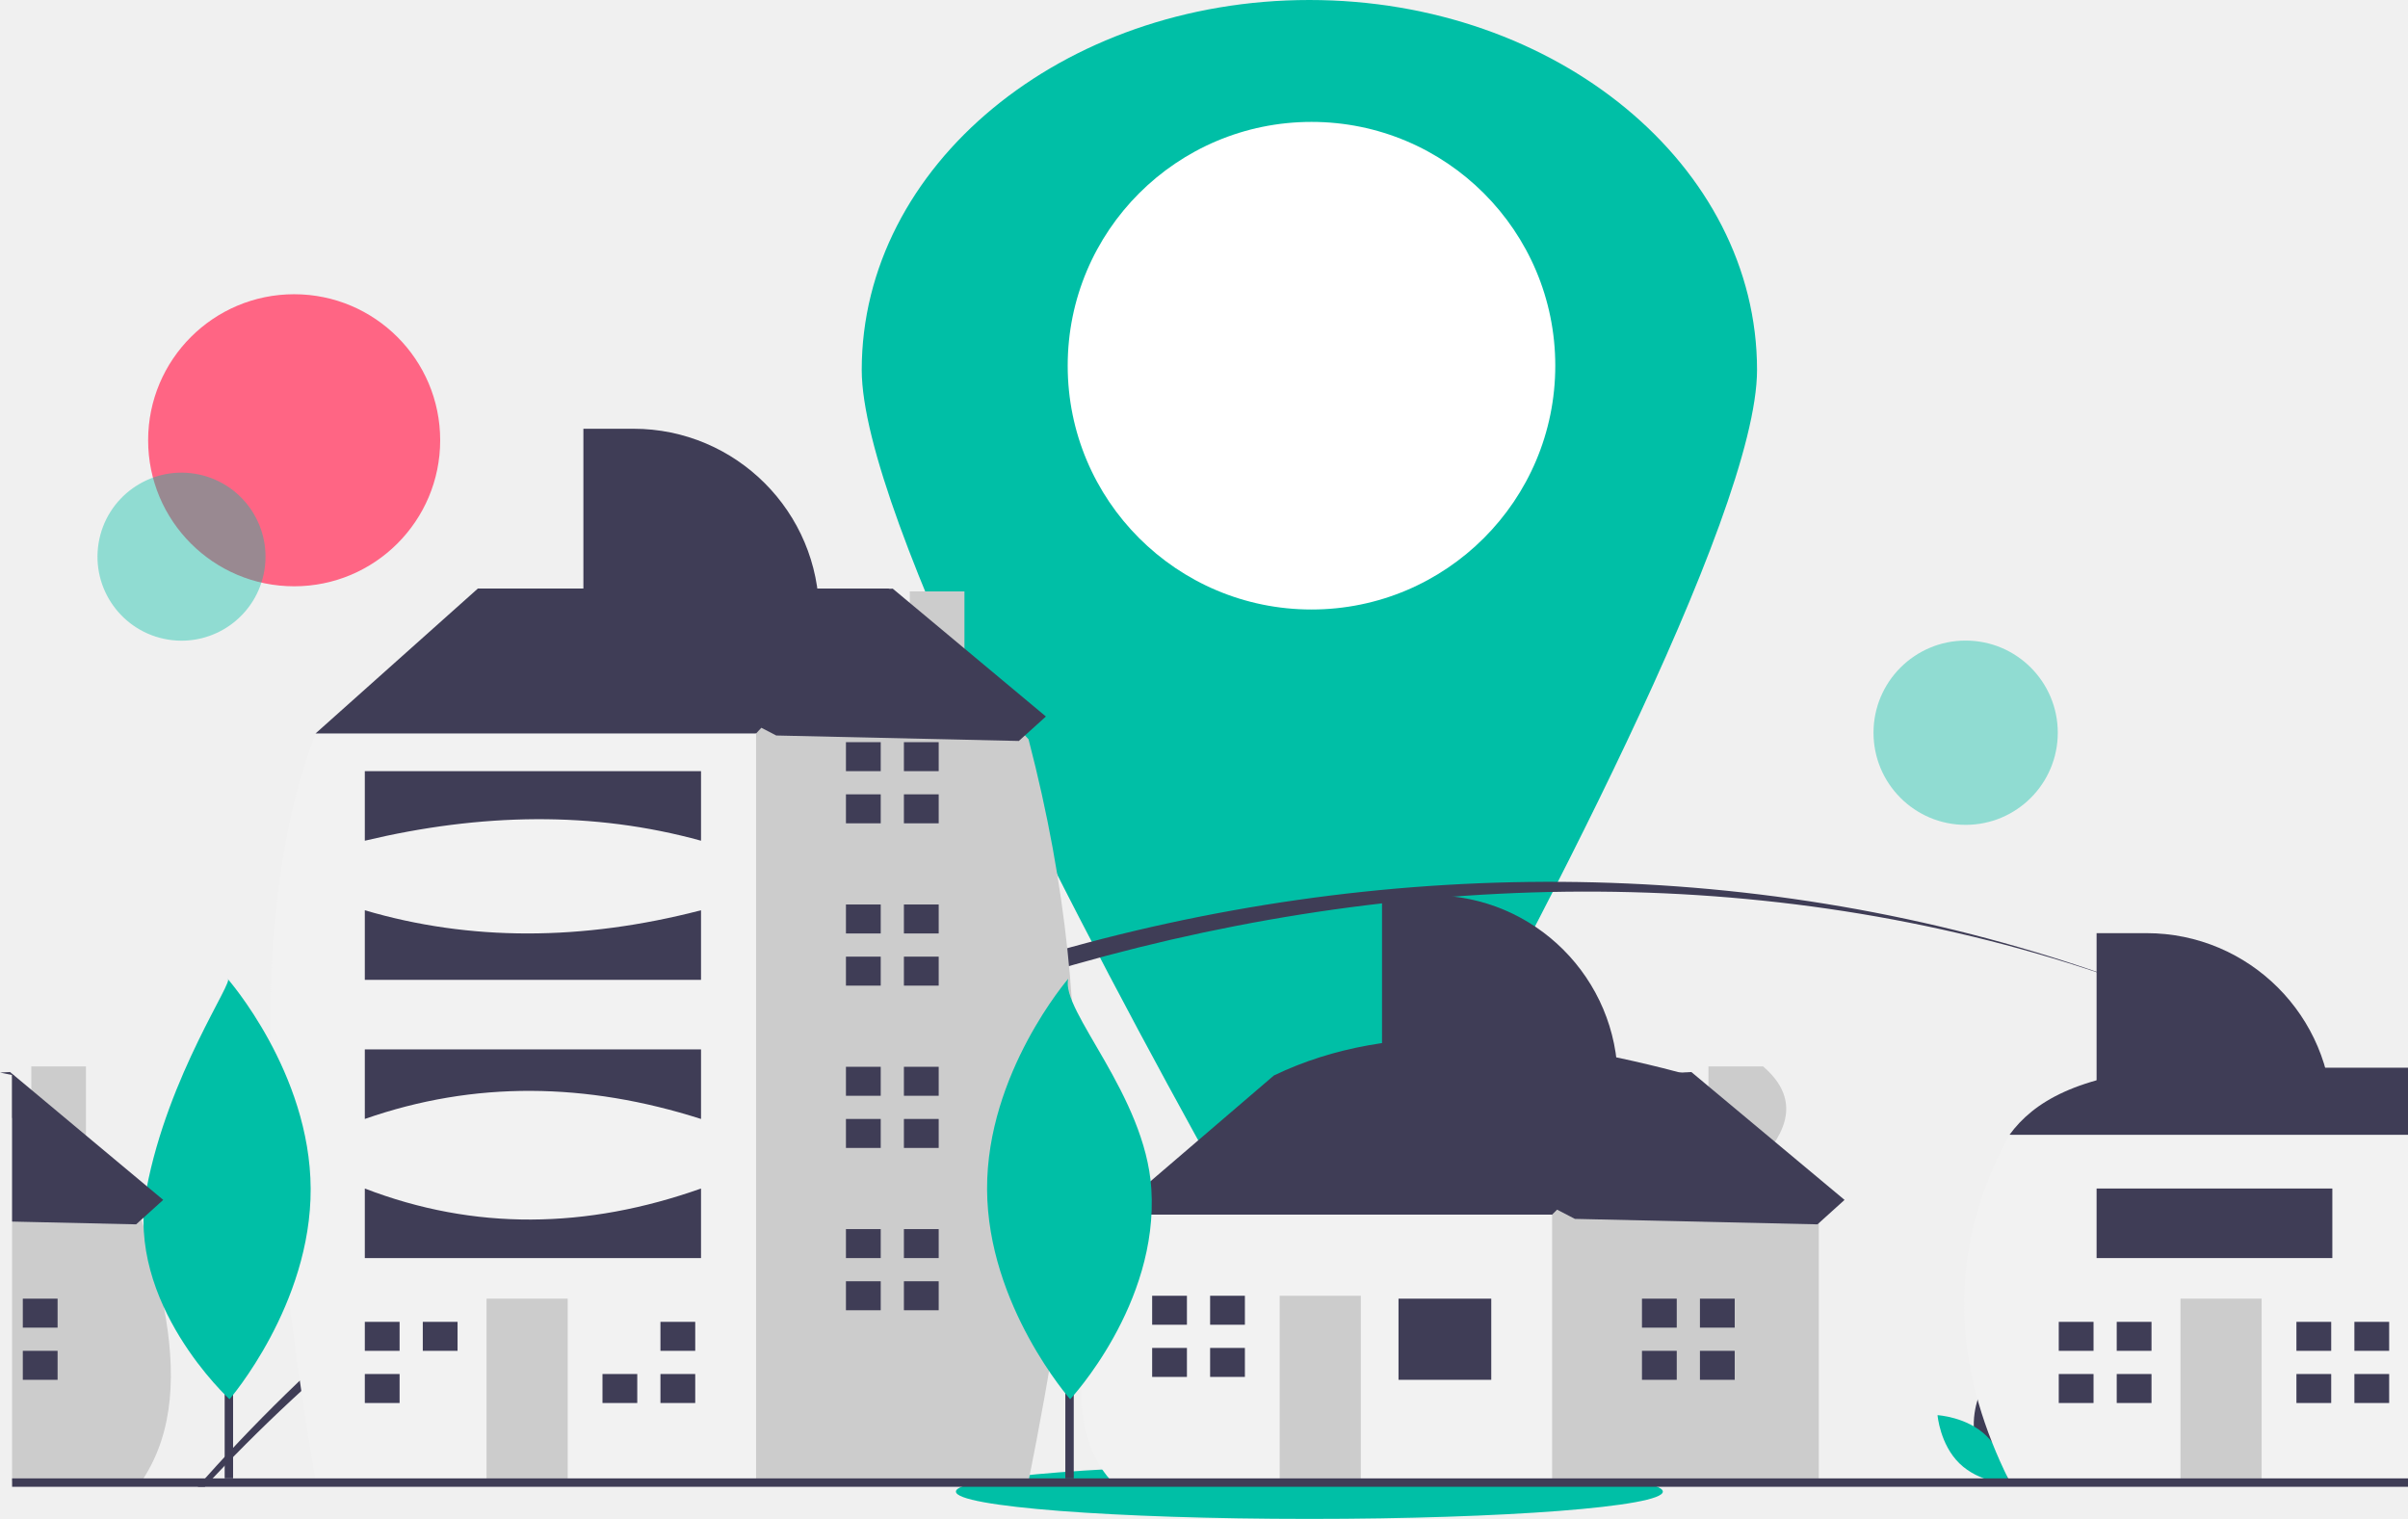
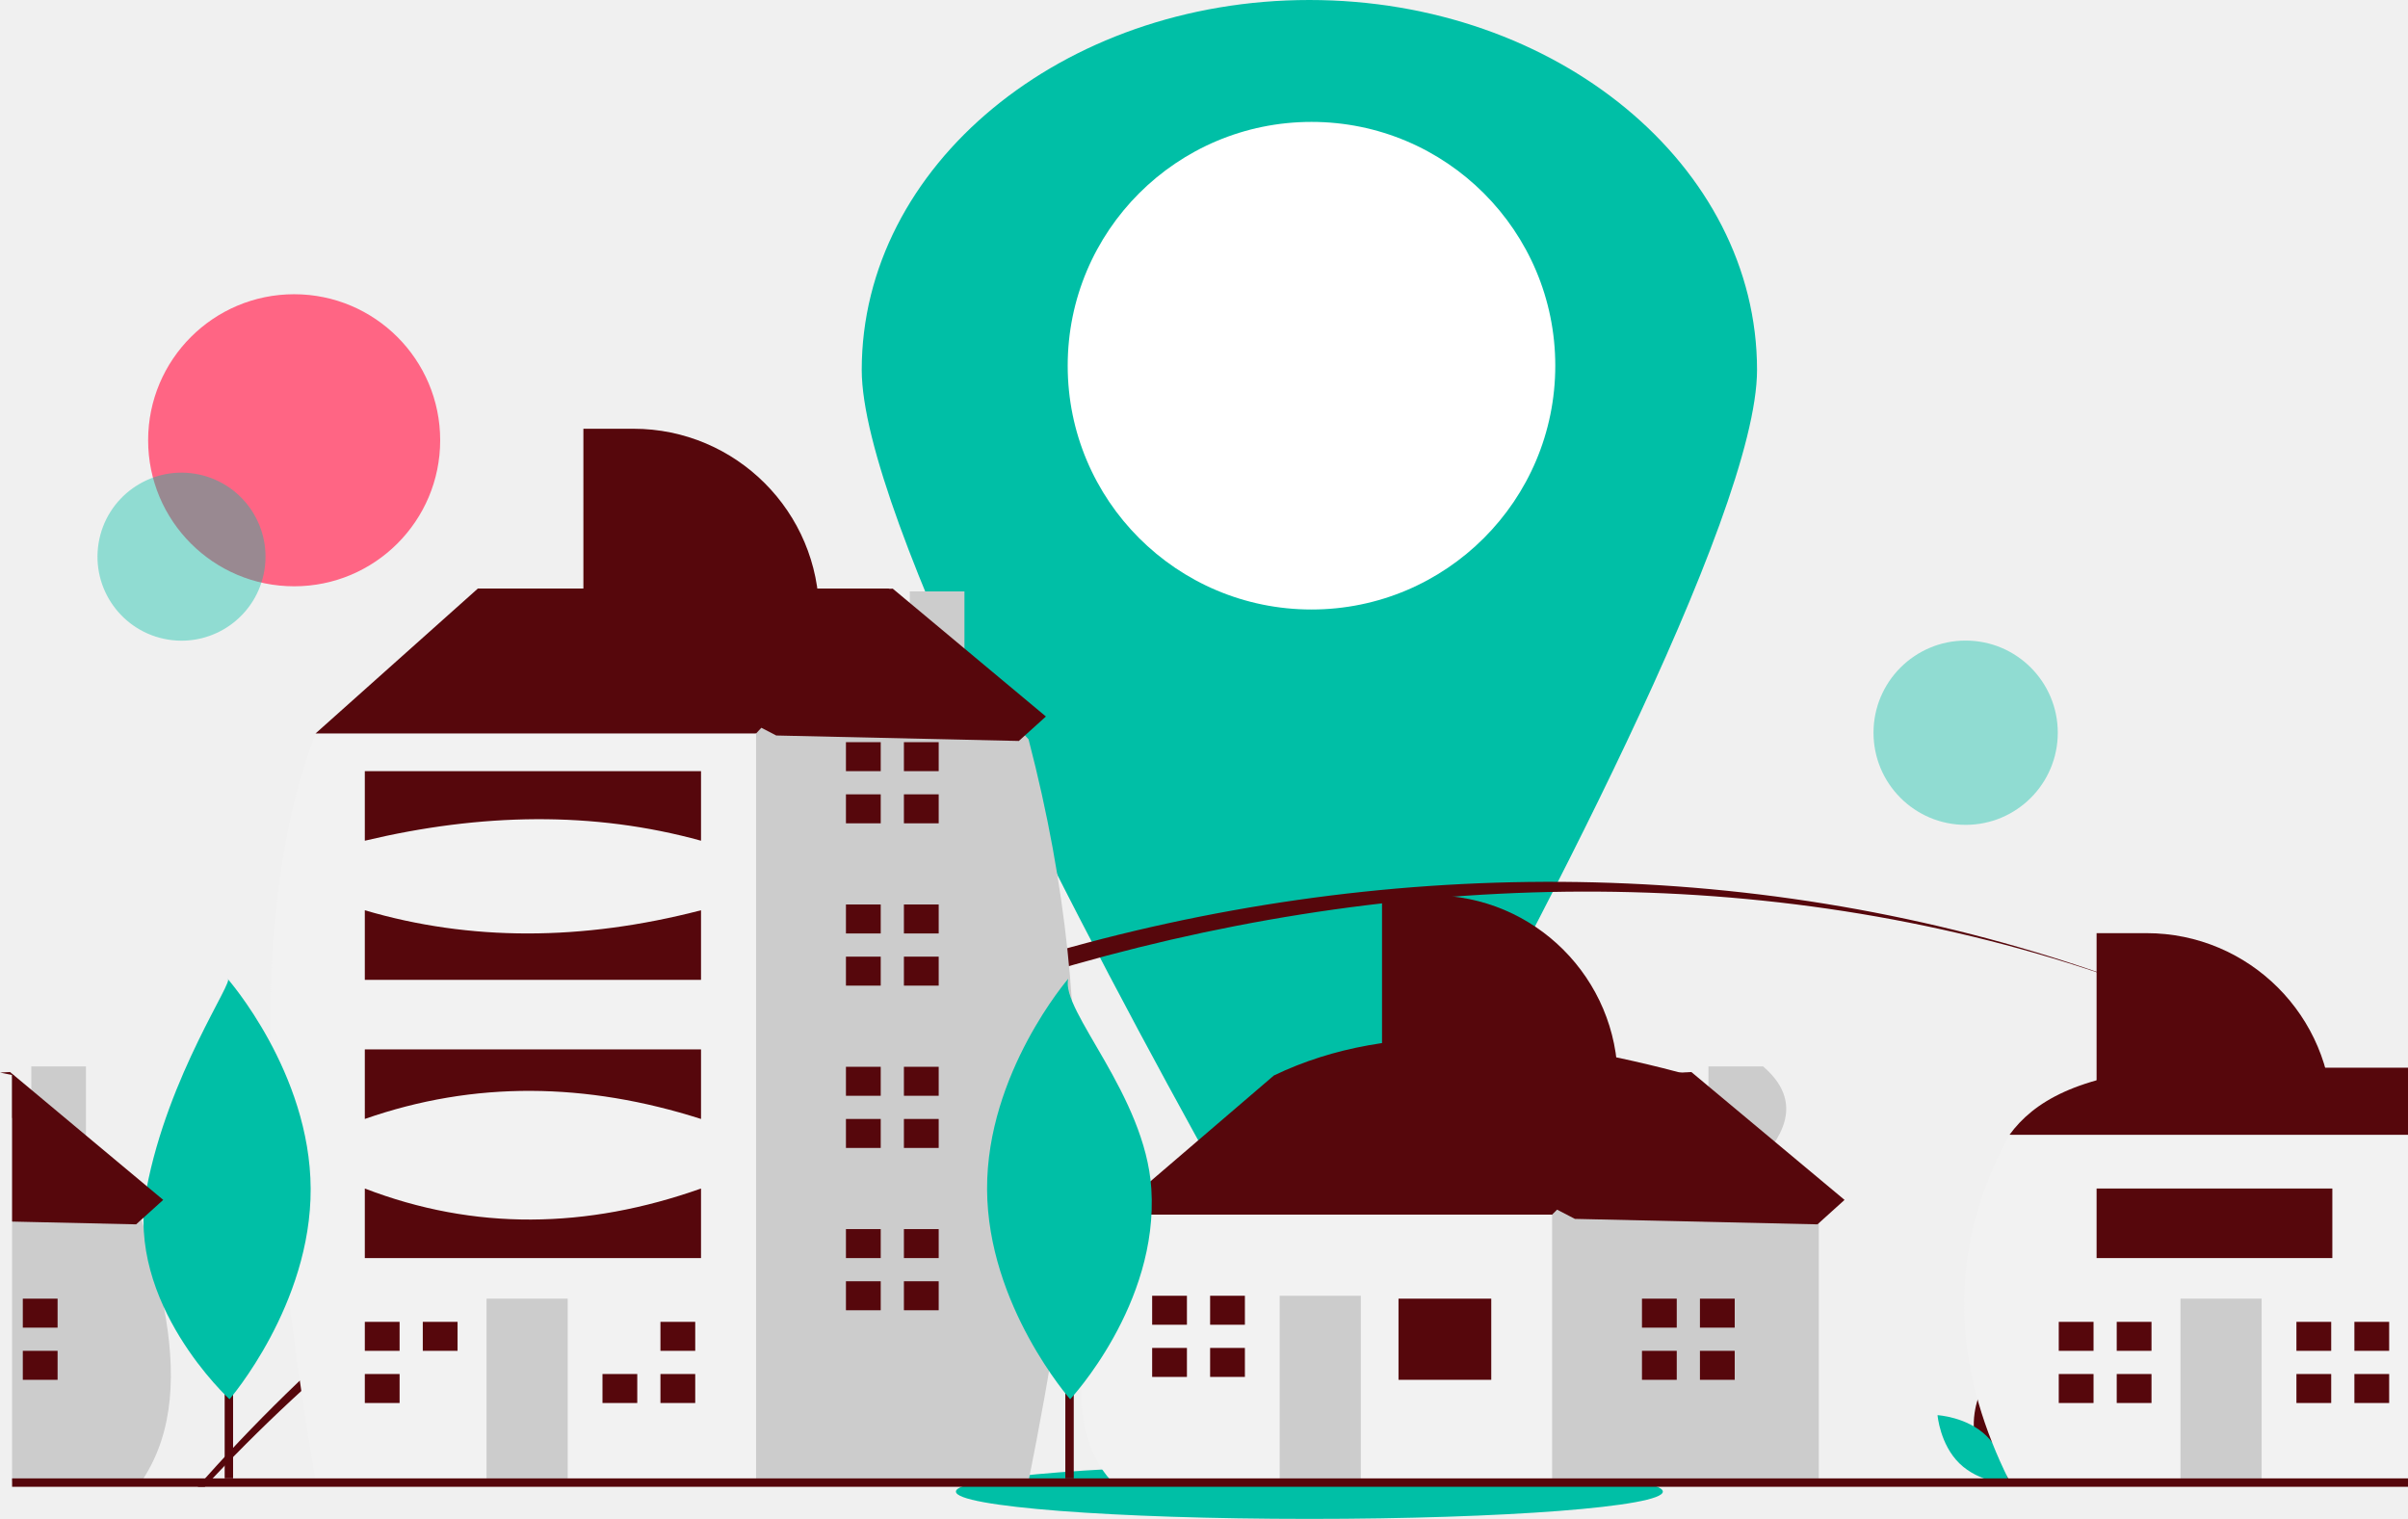
<svg xmlns="http://www.w3.org/2000/svg" data-name="Layer 1" width="572.88" height="361.347" viewBox="0 0 572.88 361.347">
  <path d="M731.572,357.326c0,34.668-54.19,136.907-85.26,192.678a24.312,24.312,0,0,1-42.48,0c-31.07-55.771-85.26-158.01-85.26-192.678,0-48.601,47.682-88,106.5-88S731.572,308.725,731.572,357.326Z" transform="translate(-313.5599 -269.3263)" fill="#00bfa6" />
  <circle cx="312.012" cy="87" r="58" fill="#fff" />
  <circle cx="69.982" cy="104.74" r="34.74" fill="#ff6584" />
  <ellipse cx="311.512" cy="354.856" rx="84.092" ry="6.492" fill="#00bfa6" />
  <circle cx="356.74" cy="401.758" r="19.986" transform="translate(-410.5334 420.2112) rotate(-80.78252)" fill="#00bfa6" opacity="0.4" style="isolation:isolate" />
-   <path d="M824.33,504.856c-157.39-59-349.35-1.48-460.18,116.18-.63.66-1.26,1.33-1.87,2h-1.69c.58-.67,1.18-1.34,1.77-2C475.49,494.426,664.9,443.966,824.33,504.856Z" transform="translate(-313.5599 -269.3263)" fill="#3f3d56" />
-   <path d="M867.34,524.426a375.733,375.733,0,0,0-43.01-19.57A341.325,341.325,0,0,1,867.34,524.426Z" transform="translate(-313.5599 -269.3263)" fill="#3f3d56" />
+   <path d="M824.33,504.856c-157.39-59-349.35-1.48-460.18,116.18-.63.66-1.26,1.33-1.87,2h-1.69c.58-.67,1.18-1.34,1.77-2C475.49,494.426,664.9,443.966,824.33,504.856Z" transform="translate(-313.5599 -269.3263)" fill="#56070C" />
+   <path d="M867.34,524.426a375.733,375.733,0,0,0-43.01-19.57A341.325,341.325,0,0,1,867.34,524.426Z" transform="translate(-313.5599 -269.3263)" fill="#56070C" />
  <circle cx="467.641" cy="174.315" r="21.92" fill="#00bfa6" opacity="0.4" style="isolation:isolate" />
-   <path d="M783.641,612.247c1.694,6.262,7.496,10.14,7.496,10.14s3.056-6.274,1.362-12.536-7.496-10.14-7.496-10.14S781.947,605.986,783.641,612.247Z" transform="translate(-313.5599 -269.3263)" fill="#3f3d56" />
+   <path d="M783.641,612.247c1.694,6.262,7.496,10.14,7.496,10.14s3.056-6.274,1.362-12.536-7.496-10.14-7.496-10.14S781.947,605.986,783.641,612.247Z" transform="translate(-313.5599 -269.3263)" fill="#56070C" />
  <path d="M786.13,610.902c4.648,4.525,5.216,11.481,5.216,11.481s-6.968-.381-11.617-4.905-5.216-11.481-5.216-11.481S781.482,606.377,786.13,610.902Z" transform="translate(-313.5599 -269.3263)" fill="#00bfa6" />
-   <path d="M316.92,525.182v9.66l-.48.52v-10.28C316.6,525.112,316.76,525.152,316.92,525.182Z" transform="translate(-313.5599 -269.3263)" fill="#3f3d56" />
+   <path d="M316.92,525.182v9.66l-.48.52v-10.28C316.6,525.112,316.76,525.152,316.92,525.182Z" transform="translate(-313.5599 -269.3263)" fill="#56070C" />
  <path d="M347.7,621.032c-.14.23-.29.46-.44.69h-30.82v-96.06l.48-.48,4.09,4.65v-6.8h13v21.58l13.13,14.91.12.14c.16.5.31,1,.46,1.5a.035.035,0,0,0,.01.02,177.405,177.405,0,0,1,4.84,19.19C355.43,595.662,355,609.682,347.7,621.032Z" transform="translate(-313.5599 -269.3263)" fill="#ccc" />
-   <rect x="5.427" y="308.953" width="8.274" height="6.895" fill="#3f3d56" />
-   <rect x="5.427" y="321.365" width="8.274" height="6.895" fill="#3f3d56" />
-   <path d="M582.148,565.178l-4.137-6.895,38.614-33.098c28.547-13.741,62.958-9.776,99.294,0l0,9.653-35.856,38.615-41.373,8.274Z" transform="translate(-313.5599 -269.3263)" fill="#3f3d56" />
+   <rect x="5.427" y="308.953" width="8.274" height="6.895" fill="#56070C" />
+   <rect x="5.427" y="321.365" width="8.274" height="6.895" fill="#56070C" />
+   <path d="M582.148,565.178l-4.137-6.895,38.614-33.098c28.547-13.741,62.958-9.776,99.294,0l0,9.653-35.856,38.615-41.373,8.274Z" transform="translate(-313.5599 -269.3263)" fill="#56070C" />
  <path d="M733.011,544.608c6.857-7.627,7.81-14.88,0-21.577h-13v6.804l-4.092-4.65-33.098,33.098-5.517,5.516-6.895,27.582,12.412,30.339h63.437V559.662Z" transform="translate(-313.5599 -269.3263)" fill="#ccc" />
  <path d="M578.011,558.283H682.821v63.438l-104.81,0C565.331,608.002,571.918,582.997,578.011,558.283Z" transform="translate(-313.5599 -269.3263)" fill="#f2f2f2" />
-   <rect x="332.715" y="308.953" width="22.065" height="19.307" fill="#3f3d56" />
+   <rect x="332.715" y="308.953" width="22.065" height="19.307" fill="#56070C" />
  <rect x="304.444" y="308.263" width="19.307" height="44.13" fill="#ccc" />
-   <polygon points="282.379 315.159 282.379 308.264 274.105 308.264 274.105 315.159 281.689 315.159 282.379 315.159" fill="#3f3d56" />
-   <polygon points="281.689 320.675 274.105 320.675 274.105 327.571 282.379 327.571 282.379 320.675 281.689 320.675" fill="#3f3d56" />
-   <rect x="287.895" y="308.263" width="8.274" height="6.895" fill="#3f3d56" />
-   <rect x="287.895" y="320.675" width="8.274" height="6.895" fill="#3f3d56" />
-   <polygon points="398.911 315.849 398.911 308.953 390.636 308.953 390.636 315.849 398.221 315.849 398.911 315.849" fill="#3f3d56" />
-   <polygon points="398.221 321.365 390.636 321.365 390.636 328.26 398.911 328.26 398.911 321.365 398.221 321.365" fill="#3f3d56" />
-   <rect x="404.427" y="308.953" width="8.274" height="6.895" fill="#3f3d56" />
-   <rect x="404.427" y="321.365" width="8.274" height="6.895" fill="#3f3d56" />
-   <polygon points="81.966 180.01 75.071 174.493 113.685 140.016 211.599 140.016 211.599 170.356 148.162 213.108 81.966 180.01" fill="#3f3d56" />
+   <polygon points="282.379 315.159 282.379 308.264 274.105 308.264 274.105 315.159 281.689 315.159 282.379 315.159" fill="#56070C" />
+   <polygon points="281.689 320.675 274.105 320.675 274.105 327.571 282.379 327.571 282.379 320.675 281.689 320.675" fill="#56070C" />
+   <rect x="287.895" y="308.263" width="8.274" height="6.895" fill="#56070C" />
+   <rect x="287.895" y="320.675" width="8.274" height="6.895" fill="#56070C" />
+   <polygon points="398.911 315.849 398.911 308.953 390.636 308.953 390.636 315.849 398.221 315.849 398.911 315.849" fill="#56070C" />
+   <polygon points="398.221 321.365 390.636 321.365 390.636 328.26 398.911 328.26 398.911 321.365 398.221 321.365" fill="#56070C" />
+   <rect x="404.427" y="308.953" width="8.274" height="6.895" fill="#56070C" />
+   <rect x="404.427" y="321.365" width="8.274" height="6.895" fill="#56070C" />
+   <polygon points="81.966 180.01 75.071 174.493 113.685 140.016 211.599 140.016 211.599 170.356 148.162 213.108 81.966 180.01" fill="#56070C" />
  <path d="M543.011,428.682V410.031h-13v4.568l-4.852-5.257-31.719,34.477-12.411,8.275-19.245,140.603,29.023,29.023,67.45,0c10.335-51.988,18.53-105.394,0-176.522Z" transform="translate(-313.5599 -269.3263)" fill="#ccc" />
  <path d="M388.63,443.819l104.81,0V621.72l-104.81,0C377.161,552.607,371.56,488.515,388.63,443.819Z" transform="translate(-313.5599 -269.3263)" fill="#f2f2f2" />
  <rect x="115.753" y="308.953" width="19.307" height="43.441" fill="#ccc" />
-   <polygon points="95.067 321.365 95.067 314.47 86.793 314.47 86.793 321.365 94.378 321.365 95.067 321.365" fill="#3f3d56" />
-   <polygon points="94.378 326.881 86.793 326.881 86.793 333.777 95.067 333.777 95.067 326.881 94.378 326.881" fill="#3f3d56" />
-   <rect x="100.583" y="314.469" width="8.274" height="6.895" fill="#3f3d56" />
-   <polygon points="150.92 326.881 143.335 326.881 143.335 333.777 151.609 333.777 151.609 326.881 150.92 326.881" fill="#3f3d56" />
-   <rect x="157.125" y="314.469" width="8.274" height="6.895" fill="#3f3d56" />
-   <rect x="157.125" y="326.881" width="8.274" height="6.895" fill="#3f3d56" />
-   <polygon points="209.53 183.457 209.53 176.562 201.256 176.562 201.256 183.457 208.841 183.457 209.53 183.457" fill="#3f3d56" />
-   <polygon points="208.841 188.974 201.256 188.974 201.256 195.869 209.53 195.869 209.53 188.974 208.841 188.974" fill="#3f3d56" />
-   <rect x="215.047" y="176.562" width="8.274" height="6.895" fill="#3f3d56" />
-   <rect x="215.047" y="188.973" width="8.274" height="6.895" fill="#3f3d56" />
-   <polygon points="209.53 222.072 209.53 215.176 201.256 215.176 201.256 222.072 208.841 222.072 209.53 222.072" fill="#3f3d56" />
-   <polygon points="208.841 227.588 201.256 227.588 201.256 234.483 209.53 234.483 209.53 227.588 208.841 227.588" fill="#3f3d56" />
-   <rect x="215.047" y="215.176" width="8.274" height="6.895" fill="#3f3d56" />
-   <rect x="215.047" y="227.587" width="8.274" height="6.895" fill="#3f3d56" />
-   <polygon points="209.53 260.686 209.53 253.79 201.256 253.79 201.256 260.686 208.841 260.686 209.53 260.686" fill="#3f3d56" />
-   <polygon points="208.841 266.202 201.256 266.202 201.256 273.097 209.53 273.097 209.53 266.202 208.841 266.202" fill="#3f3d56" />
-   <rect x="215.047" y="253.79" width="8.274" height="6.895" fill="#3f3d56" />
-   <rect x="215.047" y="266.202" width="8.274" height="6.895" fill="#3f3d56" />
-   <polygon points="209.53 299.3 209.53 292.404 201.256 292.404 201.256 299.3 208.841 299.3 209.53 299.3" fill="#3f3d56" />
-   <polygon points="208.841 304.816 201.256 304.816 201.256 311.711 209.53 311.711 209.53 304.816 208.841 304.816" fill="#3f3d56" />
-   <rect x="215.047" y="292.404" width="8.274" height="6.895" fill="#3f3d56" />
-   <rect x="215.047" y="304.816" width="8.274" height="6.895" fill="#3f3d56" />
-   <path d="M400.352,452.783H480.339V469.332c-25.638-7.076-52.374-6.568-79.986,0Z" transform="translate(-313.5599 -269.3263)" fill="#3f3d56" />
-   <path d="M400.352,485.881q37.447,11.033,79.986,0v16.549H400.352Z" transform="translate(-313.5599 -269.3263)" fill="#3f3d56" />
-   <path d="M400.352,518.979H480.339V535.528c-27.259-8.704-53.949-9.115-79.986,0Z" transform="translate(-313.5599 -269.3263)" fill="#3f3d56" />
-   <path d="M400.352,552.077c26.086,10.054,52.772,9.635,79.986,0v16.549H400.352Z" transform="translate(-313.5599 -269.3263)" fill="#3f3d56" />
-   <path d="M830.24,523.326h56.2v27.08l-5.02,1.571-16.7,5.212-26.2-6.069-26.17-6.065-13.82-3.201-6.9-2.553C797.37,531.425,807.81,525.23,830.24,523.326Z" transform="translate(-313.5599 -269.3263)" fill="#3f3d56" />
+   <polygon points="95.067 321.365 95.067 314.47 86.793 314.47 86.793 321.365 94.378 321.365 95.067 321.365" fill="#56070C" />
+   <polygon points="94.378 326.881 86.793 326.881 86.793 333.777 95.067 333.777 95.067 326.881 94.378 326.881" fill="#56070C" />
+   <rect x="100.583" y="314.469" width="8.274" height="6.895" fill="#56070C" />
+   <polygon points="150.92 326.881 143.335 326.881 143.335 333.777 151.609 333.777 151.609 326.881 150.92 326.881" fill="#56070C" />
+   <rect x="157.125" y="314.469" width="8.274" height="6.895" fill="#56070C" />
+   <rect x="157.125" y="326.881" width="8.274" height="6.895" fill="#56070C" />
+   <polygon points="209.53 183.457 209.53 176.562 201.256 176.562 201.256 183.457 208.841 183.457 209.53 183.457" fill="#56070C" />
+   <polygon points="208.841 188.974 201.256 188.974 201.256 195.869 209.53 195.869 209.53 188.974 208.841 188.974" fill="#56070C" />
+   <rect x="215.047" y="176.562" width="8.274" height="6.895" fill="#56070C" />
+   <rect x="215.047" y="188.973" width="8.274" height="6.895" fill="#56070C" />
+   <polygon points="209.53 222.072 209.53 215.176 201.256 215.176 201.256 222.072 208.841 222.072 209.53 222.072" fill="#56070C" />
+   <polygon points="208.841 227.588 201.256 227.588 201.256 234.483 209.53 234.483 209.53 227.588 208.841 227.588" fill="#56070C" />
+   <rect x="215.047" y="215.176" width="8.274" height="6.895" fill="#56070C" />
+   <rect x="215.047" y="227.587" width="8.274" height="6.895" fill="#56070C" />
+   <polygon points="209.53 260.686 209.53 253.79 201.256 253.79 201.256 260.686 208.841 260.686 209.53 260.686" fill="#56070C" />
+   <polygon points="208.841 266.202 201.256 266.202 201.256 273.097 209.53 273.097 209.53 266.202 208.841 266.202" fill="#56070C" />
+   <rect x="215.047" y="253.79" width="8.274" height="6.895" fill="#56070C" />
+   <rect x="215.047" y="266.202" width="8.274" height="6.895" fill="#56070C" />
+   <polygon points="209.53 299.3 209.53 292.404 201.256 292.404 201.256 299.3 208.841 299.3 209.53 299.3" fill="#56070C" />
+   <polygon points="208.841 304.816 201.256 304.816 201.256 311.711 209.53 311.711 209.53 304.816 208.841 304.816" fill="#56070C" />
+   <rect x="215.047" y="292.404" width="8.274" height="6.895" fill="#56070C" />
+   <rect x="215.047" y="304.816" width="8.274" height="6.895" fill="#56070C" />
+   <path d="M400.352,452.783H480.339V469.332c-25.638-7.076-52.374-6.568-79.986,0Z" transform="translate(-313.5599 -269.3263)" fill="#56070C" />
+   <path d="M400.352,485.881q37.447,11.033,79.986,0v16.549H400.352Z" transform="translate(-313.5599 -269.3263)" fill="#56070C" />
+   <path d="M400.352,518.979H480.339V535.528c-27.259-8.704-53.949-9.115-79.986,0Z" transform="translate(-313.5599 -269.3263)" fill="#56070C" />
+   <path d="M400.352,552.077c26.086,10.054,52.772,9.635,79.986,0v16.549H400.352Z" transform="translate(-313.5599 -269.3263)" fill="#56070C" />
+   <path d="M830.24,523.326h56.2v27.08l-5.02,1.571-16.7,5.212-26.2-6.069-26.17-6.065-13.82-3.201-6.9-2.553C797.37,531.425,807.81,525.23,830.24,523.326Z" transform="translate(-313.5599 -269.3263)" fill="#56070C" />
  <path d="M886.44,539.301v82.421h-94.81c-.03-.051-.05-.097-.08-.148v-.005a1.265,1.265,0,0,0-.08-.167q-2.22-4.469-3.98-8.914c-9.95-25.078-8.87-49.494,4.14-73.187Z" transform="translate(-313.5599 -269.3263)" fill="#f2f2f2" />
  <rect x="518.753" y="308.953" width="19.307" height="43.441" fill="#ccc" />
-   <polygon points="498.067 321.365 498.067 314.47 489.793 314.47 489.793 321.365 497.378 321.365 498.067 321.365" fill="#3f3d56" />
-   <polygon points="497.378 326.881 489.793 326.881 489.793 333.777 498.067 333.777 498.067 326.881 497.378 326.881" fill="#3f3d56" />
-   <rect x="503.583" y="314.469" width="8.274" height="6.895" fill="#3f3d56" />
-   <rect x="503.583" y="326.881" width="8.274" height="6.895" fill="#3f3d56" />
-   <polygon points="554.609 321.365 554.609 314.47 546.335 314.47 546.335 321.365 553.92 321.365 554.609 321.365" fill="#3f3d56" />
-   <polygon points="553.92 326.881 546.335 326.881 546.335 333.777 554.609 333.777 554.609 326.881 553.92 326.881" fill="#3f3d56" />
-   <rect x="560.125" y="314.469" width="8.274" height="6.895" fill="#3f3d56" />
-   <rect x="560.125" y="326.881" width="8.274" height="6.895" fill="#3f3d56" />
-   <path d="M812.353,491.326h11.886a44.202,44.202,0,0,1,44.202,44.202v0h-56.087Z" transform="translate(-313.5599 -269.3263)" fill="#3f3d56" />
-   <path d="M452.353,371.326h11.886a44.202,44.202,0,0,1,44.202,44.202v0h-56.087Z" transform="translate(-313.5599 -269.3263)" fill="#3f3d56" />
-   <path d="M642.353,482.326h11.886a44.202,44.202,0,0,1,44.202,44.202v0h-56.087Z" transform="translate(-313.5599 -269.3263)" fill="#3f3d56" />
-   <rect x="498.793" y="282.751" width="56.087" height="16.549" fill="#3f3d56" />
-   <rect x="2.88" y="351.71" width="570" height="2" fill="#3f3d56" />
-   <rect x="53.451" y="272.705" width="2" height="79" fill="#3f3d56" />
+   <polygon points="498.067 321.365 498.067 314.47 489.793 314.47 489.793 321.365 497.378 321.365 498.067 321.365" fill="#56070C" />
+   <polygon points="497.378 326.881 489.793 326.881 489.793 333.777 498.067 333.777 498.067 326.881 497.378 326.881" fill="#56070C" />
+   <rect x="503.583" y="314.469" width="8.274" height="6.895" fill="#56070C" />
+   <rect x="503.583" y="326.881" width="8.274" height="6.895" fill="#56070C" />
+   <polygon points="554.609 321.365 554.609 314.47 546.335 314.47 546.335 321.365 553.92 321.365 554.609 321.365" fill="#56070C" />
+   <polygon points="553.92 326.881 546.335 326.881 546.335 333.777 554.609 333.777 554.609 326.881 553.92 326.881" fill="#56070C" />
+   <rect x="560.125" y="314.469" width="8.274" height="6.895" fill="#56070C" />
+   <rect x="560.125" y="326.881" width="8.274" height="6.895" fill="#56070C" />
+   <path d="M812.353,491.326h11.886a44.202,44.202,0,0,1,44.202,44.202v0h-56.087Z" transform="translate(-313.5599 -269.3263)" fill="#56070C" />
+   <path d="M452.353,371.326h11.886a44.202,44.202,0,0,1,44.202,44.202v0h-56.087Z" transform="translate(-313.5599 -269.3263)" fill="#56070C" />
+   <path d="M642.353,482.326h11.886a44.202,44.202,0,0,1,44.202,44.202v0h-56.087Z" transform="translate(-313.5599 -269.3263)" fill="#56070C" />
+   <rect x="498.793" y="282.751" width="56.087" height="16.549" fill="#56070C" />
+   <rect x="2.88" y="351.71" width="570" height="2" fill="#56070C" />
+   <rect x="53.451" y="272.705" width="2" height="79" fill="#56070C" />
  <path d="M387.469,552.099c.127,27.624-19.308,50.108-19.308,50.108s-24.889-22.782-19.769-49.928c5.15-27.301,21.199-49.992,19.308-50.108C367.7,502.171,387.341,524.475,387.469,552.099Z" transform="translate(-313.5599 -269.3263)" fill="#00bfa6" />
-   <rect x="253.451" y="272.705" width="2" height="79" fill="#3f3d56" />
+   <rect x="253.451" y="272.705" width="2" height="79" fill="#56070C" />
  <path d="M587.469,552.099c1.803,27.566-19.308,50.108-19.308,50.108s-19.642-22.304-19.769-49.928,19.308-50.108,19.308-50.108C565.805,509.743,586.01,529.795,587.469,552.099Z" transform="translate(-313.5599 -269.3263)" fill="#00bfa6" />
-   <polygon points="125.513 144.289 212.387 140.039 248.83 170.458 242.387 176.275 184.678 174.976 125.513 144.289" fill="#3f3d56" />
-   <path d="M352.39,554.782l-4.68,4.23-.57.51-1.19,1.08-29.51-.66v-34.86q-1.44-.315-2.88-.6l2.39-.12.49.41,4.57,3.81,13,10.86,14.52,12.12Z" transform="translate(-313.5599 -269.3263)" fill="#3f3d56" />
-   <polygon points="315.513 259.289 402.387 255.039 438.83 285.458 432.387 291.275 374.678 289.976 315.513 259.289" fill="#3f3d56" />
+   <polygon points="125.513 144.289 212.387 140.039 248.83 170.458 242.387 176.275 184.678 174.976 125.513 144.289" fill="#56070C" />
+   <path d="M352.39,554.782l-4.68,4.23-.57.51-1.19,1.08-29.51-.66v-34.86q-1.44-.315-2.88-.6l2.39-.12.49.41,4.57,3.81,13,10.86,14.52,12.12Z" transform="translate(-313.5599 -269.3263)" fill="#56070C" />
+   <polygon points="315.513 259.289 402.387 255.039 438.83 285.458 432.387 291.275 374.678 289.976 315.513 259.289" fill="#56070C" />
</svg>
